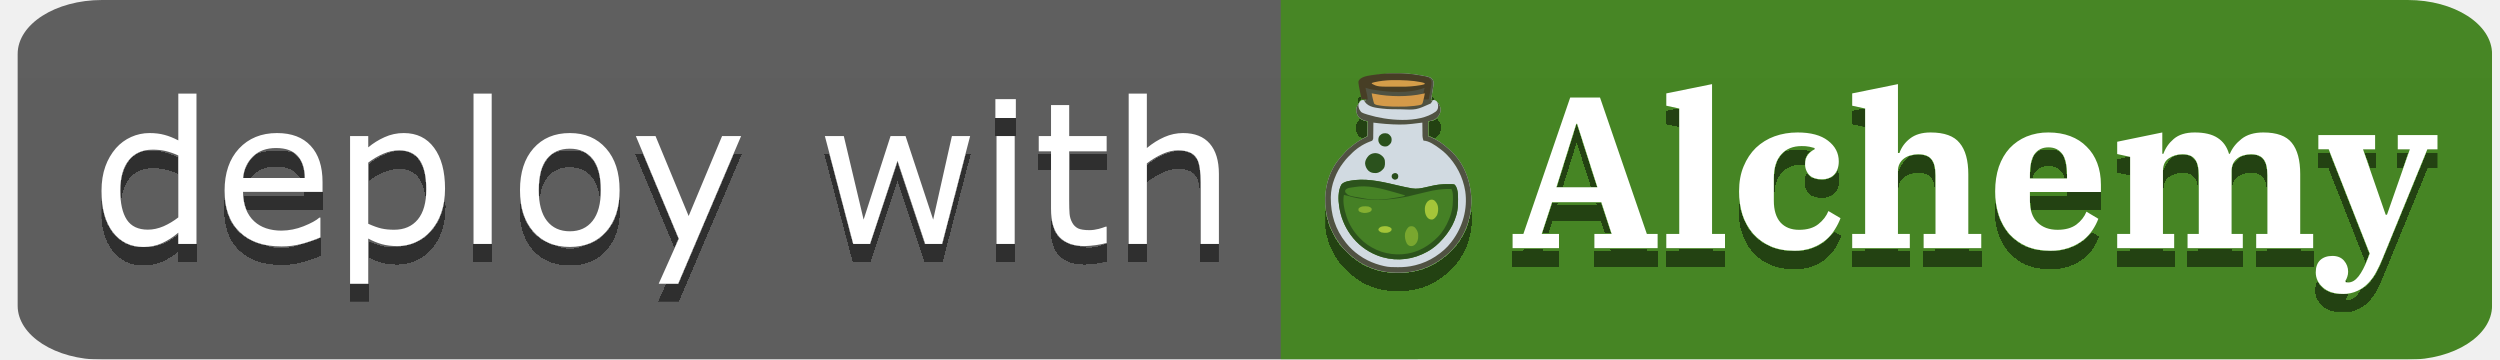
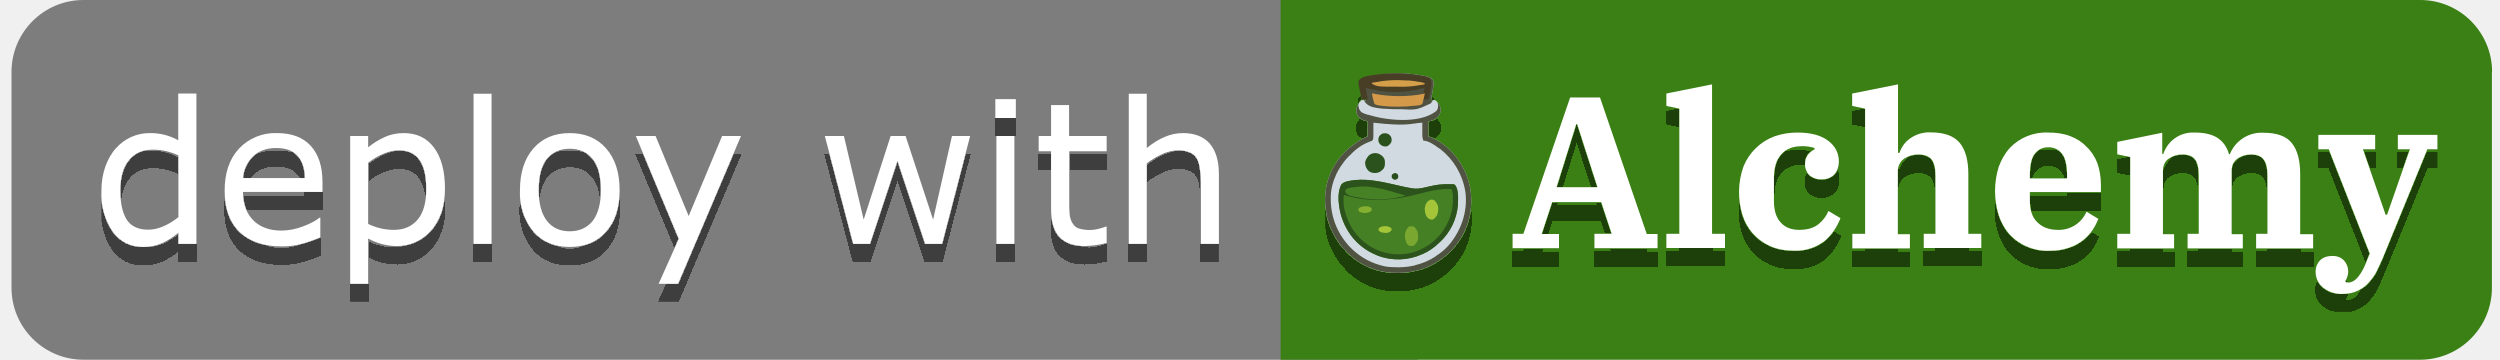
<svg xmlns="http://www.w3.org/2000/svg" width="139" height="20" fill="none">
  <g clip-path="url(#a)">
-     <mask id="b" width="139" height="20" x="0" y="0" maskUnits="userSpaceOnUse" style="mask-type:luminance">
-       <path fill="#fff" d="M133.868 0H5.672C3.082 0 .982 1.343.982 3v14c0 1.657 2.1 3 4.69 3h128.196c2.59 0 4.69-1.343 4.69-3V3c0-1.657-2.1-3-4.69-3Z" />
-     </mask>
-     <g mask="url(#b)">
-       <path fill="#555" d="M78.83 0H.642v20h78.186V0Z" />
-       <path fill="#3A8014" d="M138.558 0h-67.35v20h67.35V0Z" />
-       <path fill="url(#c)" d="M138.558 0H-4.779v20h143.337V0Z" />
+     <path fill="#7D7D7D" d="M78.83 0H4.64a4 4 0 0 0-4 4v12a4 4 0 0 0 4 4h74.19V0Z" />
+     <path fill="#3A8014" d="M138.56 4a4 4 0 0 0-4-4H71.2v20h63.35a4 4 0 0 0 4-4V4Z" />
+     <g fill="#fff" filter="url(#b)">
+       <path d="M10.92 13.56h-1v-.62c-.3.25-.6.44-.91.58-.32.14-.66.21-1.03.21-.72 0-1.29-.28-1.7-.83a3.71 3.71 0 0 1-.64-2.29 4 4 0 0 1 .22-1.36c.15-.4.34-.74.59-1.01a2.48 2.48 0 0 1 1.86-.84 3.12 3.12 0 0 1 1.6.4V5.2h1.01v8.36Zm-1-1.47V8.64a3.32 3.32 0 0 0-1.43-.32c-.58 0-1.02.2-1.33.6-.32.39-.47.94-.47 1.67 0 .71.12 1.25.36 1.63.24.36.64.55 1.17.55.29 0 .58-.06.87-.19.3-.13.57-.3.82-.5Zm8.01-1.42h-4.42c0 .37.06.69.17.97a1.82 1.82 0 0 0 1.12 1.05c.25.09.54.13.84.13.41 0 .82-.08 1.23-.24.42-.16.72-.33.9-.48h.04v1.1c-.34.14-.68.26-1.04.36-.35.1-.72.14-1.11.14-1 0-1.78-.27-2.34-.8-.55-.54-.83-1.3-.83-2.3 0-.98.26-1.76.8-2.34a2.76 2.76 0 0 1 2.11-.86c.81 0 1.44.23 1.87.7.44.48.66 1.15.66 2.02v.55Zm-.98-.77c0-.53-.14-.94-.4-1.23-.26-.3-.66-.44-1.2-.44-.54 0-.97.16-1.3.48-.31.32-.5.71-.54 1.19h3.44Zm7.79.6c0 .48-.07.92-.2 1.33-.15.4-.34.74-.6 1.02a2.5 2.5 0 0 1-1.85.83 3.28 3.28 0 0 1-1.62-.42v2.52h-1V7.56h1v.63c.27-.22.57-.41.9-.56.34-.16.7-.23 1.08-.23.72 0 1.29.27 1.69.82.4.54.6 1.3.6 2.27Zm-1.04.02c0-.73-.12-1.27-.37-1.62-.25-.36-.63-.54-1.14-.54-.29 0-.58.06-.87.19-.3.12-.58.29-.85.5v3.4a3.23 3.23 0 0 0 1.44.33c.57 0 1-.2 1.32-.58.31-.37.47-.94.47-1.68Zm3.64 3.04h-1.01V5.21h1v8.35Zm7.11-2.99c0 .97-.25 1.75-.75 2.31-.5.57-1.18.85-2.02.85-.85 0-1.52-.28-2.02-.85a3.38 3.38 0 0 1-.75-2.31c0-.98.25-1.75.75-2.32.5-.57 1.17-.85 2.02-.85.84 0 1.52.28 2.02.85s.75 1.34.75 2.32Zm-1.04 0c0-.78-.15-1.36-.46-1.73-.3-.38-.73-.57-1.27-.57s-.97.19-1.28.57c-.3.37-.45.95-.45 1.73 0 .75.16 1.32.46 1.71.3.39.73.58 1.27.58s.96-.2 1.27-.57c.3-.4.46-.96.46-1.72Zm7.79-3.01-3.5 8.22h-1.08l1.12-2.5-2.39-5.72h1.1l1.84 4.45 1.86-4.45h1.06Zm12.74 0-1.56 6h-.94L49.9 8.94l-1.53 4.62h-.93l-1.58-6h1.06l1.1 4.65 1.5-4.65h.83l1.53 4.65 1.05-4.65h1.01Zm2.54-1h-1.14V5.51h1.14v1.05Zm-.06 7H55.4v-6h1v6Zm5.11-.05a5.5 5.5 0 0 1-1.22.17c-.61 0-1.08-.16-1.4-.5-.31-.32-.47-.85-.47-1.58V8.41h-.69v-.85h.69V5.84h1v1.72h2.09v.85h-2.08v2.74c0 .31 0 .56.02.74.01.17.06.34.15.5.08.14.18.24.32.3a2.05 2.05 0 0 0 1.15.03c.18-.04.3-.09.39-.12h.05v.91Zm6.24.05h-1v-3.41c0-.28-.02-.54-.06-.78a1.54 1.54 0 0 0-.17-.57.8.8 0 0 0-.4-.33 1.62 1.62 0 0 0-.65-.11c-.27 0-.56.07-.86.2-.3.14-.59.31-.87.52v4.48h-1V5.21h1v3.02c.32-.26.65-.47.98-.61.34-.15.68-.22 1.04-.22.65 0 1.14.2 1.48.58.34.4.51.96.51 1.69v3.9Z" />
    </g>
-     <g fill="#fff" filter="url(#d)">
-       <path d="M10.924 13.564h-1.01v-.629a3.69 3.69 0 0 1-.908.586c-.315.14-.657.21-1.026.21-.716 0-1.285-.277-1.708-.828-.419-.552-.628-1.316-.628-2.293 0-.509.072-.962.215-1.36a3.19 3.19 0 0 1 .59-1.014 2.482 2.482 0 0 1 1.86-.838c.314 0 .593.034.837.102.243.064.5.166.768.306v-2.6h1.01v8.358Zm-1.01-1.477V8.644a3.79 3.79 0 0 0-.73-.253 3.324 3.324 0 0 0-.704-.07c-.566 0-1.006.197-1.321.591-.315.394-.473.953-.473 1.676 0 .713.122 1.255.365 1.628.244.368.634.553 1.171.553.287 0 .577-.063.87-.188.294-.13.568-.294.822-.494Zm8.019-1.418h-4.42c0 .368.055.69.166.966.111.273.263.496.457.672.186.172.406.3.66.386.258.086.541.13.849.13a3.36 3.36 0 0 0 1.23-.242c.415-.165.71-.326.886-.484h.054v1.101a8.34 8.34 0 0 1-1.042.36 4.231 4.231 0 0 1-1.117.145c-.996 0-1.773-.268-2.331-.805-.559-.541-.838-1.307-.838-2.3 0-.98.267-1.76.8-2.336.537-.576 1.243-.864 2.116-.864.81 0 1.433.236 1.87.709.44.472.66 1.144.66 2.014v.548Zm-.983-.774c-.003-.53-.138-.94-.403-1.23-.261-.29-.66-.435-1.197-.435-.541 0-.973.16-1.295.478-.319.319-.5.715-.542 1.187h3.437Zm7.794.596c0 .487-.07.933-.21 1.338a2.92 2.92 0 0 1-.59 1.02 2.446 2.446 0 0 1-1.853.833c-.312 0-.595-.034-.85-.102a3.52 3.52 0 0 1-.767-.317v2.514h-1.01V7.564h1.01v.629c.268-.226.569-.414.902-.564a2.552 2.552 0 0 1 1.074-.231c.724 0 1.286.274 1.687.821.404.545.607 1.302.607 2.272Zm-1.042.027c0-.723-.124-1.264-.371-1.622-.247-.358-.627-.537-1.139-.537-.29 0-.582.063-.875.188-.294.125-.575.29-.843.494v3.4c.286.129.531.217.735.263.208.047.443.07.704.07.562 0 1-.19 1.316-.57.315-.379.473-.941.473-1.686Zm3.636 3.046h-1.01V5.206h1.01v8.358Zm7.112-2.997c0 .977-.252 1.749-.753 2.315-.501.565-1.172.848-2.014.848-.849 0-1.523-.283-2.025-.848-.498-.566-.746-1.338-.746-2.315 0-.978.248-1.75.746-2.315.502-.57 1.176-.854 2.025-.854.842 0 1.513.284 2.014.854.502.565.752 1.337.752 2.315Zm-1.043 0c0-.777-.152-1.354-.456-1.73-.305-.38-.727-.57-1.268-.57-.548 0-.974.19-1.278.57-.301.376-.451.953-.451 1.73 0 .752.152 1.323.456 1.713.305.387.729.58 1.273.58.537 0 .958-.192 1.262-.575.308-.386.462-.96.462-1.718Zm7.799-3.003-3.502 8.212h-1.08l1.118-2.502-2.39-5.71h1.095l1.842 4.447 1.859-4.447h1.058Zm12.734 0-1.562 6h-.935l-1.541-4.625-1.53 4.625h-.93l-1.58-6h1.053l1.102 4.646 1.498-4.646h.833l1.536 4.646 1.042-4.646h1.015Zm2.541-1.004h-1.138V5.512h1.138V6.56Zm-.064 7.004h-1.01v-6h1.01v6Zm5.113-.054a5.498 5.498 0 0 1-1.219.172c-.612 0-1.078-.165-1.397-.494-.318-.33-.477-.858-.477-1.585v-3.19h-.683v-.849h.683V5.84h1.01v1.724h2.083v.849h-2.084v2.734c0 .315.007.562.022.74.014.176.064.341.15.495a.744.744 0 0 0 .322.317c.14.064.351.097.634.097.165 0 .337-.024.516-.07a3.94 3.94 0 0 0 .386-.124h.054v.908Zm6.242.054h-1.01v-3.416c0-.276-.016-.534-.049-.774-.032-.243-.091-.433-.177-.57a.802.802 0 0 0-.387-.332c-.168-.075-.386-.113-.655-.113-.276 0-.564.068-.865.204-.3.136-.589.31-.864.521v4.48h-1.01V5.206h1.01V8.23c.315-.261.64-.465.977-.612.337-.147.682-.22 1.037-.22.648 0 1.142.195 1.482.585.34.39.51.953.51 1.687v3.894Z" />
-     </g>
-     <g filter="url(#e)">
-       <path fill="#fff" d="M84.1 13.005h.6l2.604-7.584h1.656l2.604 7.584h.6v.792h-3.516v-.792h.96l-.576-1.764h-2.736l-.576 1.764h.96v.792H84.1v-.792Zm2.436-2.592h2.28l-1.128-3.528h-.048l-1.104 3.528Zm6.11 2.592h.72V6.033l-.72-.156v-.684l2.544-.516v8.328h.72v.792h-3.264v-.792Zm7.118.936c-.504 0-.947-.084-1.331-.252a2.799 2.799 0 0 1-.96-.696 3.104 3.104 0 0 1-.588-1.044 4.271 4.271 0 0 1-.193-1.308c0-.528.085-.992.253-1.392.168-.408.396-.752.684-1.032a2.98 2.98 0 0 1 1.031-.636c.4-.144.829-.216 1.285-.216.735 0 1.299.152 1.691.456.4.304.6.688.6 1.152 0 .304-.084.548-.252.732-.168.176-.4.264-.696.264-.296 0-.524-.076-.684-.228a.844.844 0 0 1-.24-.624c0-.208.052-.38.156-.516.112-.136.236-.236.372-.3V8.23a3.763 3.763 0 0 0-.288-.072 2.019 2.019 0 0 0-.432-.036c-.487 0-.867.156-1.14.468-.272.304-.407.744-.407 1.32v1.248c0 .528.124.932.371 1.212.249.272.593.408 1.032.408.448 0 .804-.104 1.068-.312.264-.208.452-.452.564-.732l.672.396c-.072.2-.176.408-.312.624a2.32 2.32 0 0 1-.504.588c-.208.176-.456.32-.744.432a2.771 2.771 0 0 1-1.008.168Zm3.218-.936h.72V6.033l-.72-.156v-.684l2.544-.516v3.828h.084c.112-.32.308-.588.588-.804.288-.224.668-.336 1.14-.336.768 0 1.308.196 1.62.588.32.384.48.964.48 1.74v3.312h.72v.792h-3.204v-.792h.66V9.753c0-.424-.076-.724-.228-.9-.144-.184-.392-.276-.744-.276-.136 0-.272.02-.408.06a1.056 1.056 0 0 0-.36.168.837.837 0 0 0-.348.708v3.492h.66v.792h-3.204v-.792Zm11.021.936c-.496 0-.936-.08-1.32-.24a2.876 2.876 0 0 1-.96-.684 3.104 3.104 0 0 1-.588-1.044 4.189 4.189 0 0 1-.204-1.332c0-.504.068-.96.204-1.368.144-.408.344-.752.6-1.032.264-.28.576-.496.936-.648a3.177 3.177 0 0 1 1.224-.228c.448 0 .852.068 1.212.204.36.136.664.332.912.588.256.248.452.552.588.912.136.36.204.76.204 1.2v.408h-3.948v.48c0 .536.14.94.42 1.212.28.272.652.408 1.116.408.432 0 .78-.096 1.044-.288.264-.2.452-.44.564-.72l.66.396c-.072.2-.176.404-.312.612-.136.208-.312.4-.528.576a2.886 2.886 0 0 1-.78.42 3.009 3.009 0 0 1-1.044.168Zm-1.14-4.02h2.064v-.168c0-.576-.092-.98-.276-1.212-.184-.232-.436-.348-.756-.348s-.572.116-.756.348c-.184.232-.276.636-.276 1.212v.168Zm4.853 3.084h.72V8.721l-.72-.156v-.684l2.508-.516v1.188h.06c.112-.32.304-.596.576-.828.28-.24.668-.36 1.164-.36.544 0 .968.1 1.272.3.312.2.524.496.636.888h.048c.128-.312.344-.588.648-.828.304-.24.708-.36 1.212-.36.752 0 1.28.192 1.584.576.312.384.468.964.468 1.74v3.324h.72v.792h-3.168v-.792h.624V9.753c0-.424-.072-.724-.216-.9-.136-.184-.372-.276-.708-.276-.136 0-.268.02-.396.06a.938.938 0 0 0-.348.168.856.856 0 0 0-.24.288.984.984 0 0 0-.084.42v3.492h.624v.792h-3.072v-.792h.624V9.753c0-.424-.072-.724-.216-.9-.136-.184-.368-.276-.696-.276-.28 0-.532.076-.756.228-.216.144-.324.38-.324.708v3.492h.624v.792h-3.168v-.792Zm12.552 3.336c-.48 0-.852-.12-1.116-.36-.264-.232-.396-.512-.396-.84 0-.288.08-.512.24-.672.168-.16.396-.24.684-.24.28 0 .496.088.648.264.152.176.228.38.228.612 0 .104-.016.2-.048.288a.868.868 0 0 1-.108.228l.024.072a.57.57 0 0 0 .132.012c.208 0 .4-.112.576-.336.176-.224.344-.544.504-.96l.12-.312-2.28-5.796h-.576V7.51h3.156v.792h-.672l1.26 3.636h.072l1.272-3.636h-.672V7.51h2.208v.792h-.564l-2.52 6.144a6.965 6.965 0 0 1-.312.66c-.12.232-.264.436-.432.612a1.953 1.953 0 0 1-.6.444 1.78 1.78 0 0 1-.828.18Z" />
-       <path fill="#D1DAE1" d="M77.643 4.083h.166c.348 0 .691.022 1.034.082l.038.006c.642.11.642.11.772.258.093.134.045.317.02.47l-.009.054a42.333 42.333 0 0 1-.046.284l-.018.11-.008.052-.008.048-.007.042c-.007.036-.007.036-.023.085l.037.004c.158.021.298.06.4.19.093.146.128.3.09.47a.694.694 0 0 1-.282.386.877.877 0 0 1-.392.113v.84l.147.049c.357.148.674.365.956.627.033.03.067.06.102.089.732.635 1.123 1.625 1.188 2.568.059 1.031-.258 2.054-.942 2.84l-.027.031c-.174.2-.363.377-.576.534l-.07.057a3.946 3.946 0 0 1-2.4.79h-.145c-.855.001-1.74-.3-2.398-.846a3.758 3.758 0 0 1-.398-.351l-.024-.024a2.921 2.921 0 0 1-.335-.385l-.024-.034a4.74 4.74 0 0 1-.319-.515l-.019-.037a3.796 3.796 0 0 1-.388-1.192l-.008-.05c-.145-.964.054-1.986.644-2.777a5.45 5.45 0 0 1 .326-.386c.03-.032.057-.064.085-.097.14-.157.305-.29.472-.416l.086-.066c.215-.164.451-.289.693-.409l.017-.84-.114-.016c-.175-.041-.333-.12-.433-.273a.636.636 0 0 1-.077-.47.58.58 0 0 1 .304-.362.315.315 0 0 1 .151-.027h.07l-.01-.061-.043-.23-.018-.1c-.12-.642-.12-.642-.042-.756.184-.22.63-.252.897-.293l.05-.008a7.507 7.507 0 0 1 .195-.026c.221-.027.44-.033.663-.032Z" />
-       <path fill="#458025" d="M77.82 10.332a12.603 12.603 0 0 0 .675.14c.277.047.516-.002.785-.064l.206-.046.05-.012a3.876 3.876 0 0 1 .978-.114h.057c.23 0 .23 0 .317.035.224.256.177.758.174 1.068v.061c-.028.783-.467 1.52-1.01 2.059l-.037.04a3.005 3.005 0 0 1-.909.62l-.03.014a3.195 3.195 0 0 1-2.508.064l-.033-.013a3.287 3.287 0 0 1-1.433-1.118l-.02-.028a3.531 3.531 0 0 1-.622-1.55c-.062-.37-.071-.887.118-1.223.146-.191.537-.225.76-.255.837-.084 1.673.136 2.481.322Z" />
-       <path fill="#505242" d="M77.643 4.083h.166c.348 0 .691.022 1.034.082l.038.006c.642.11.642.11.772.258.093.134.045.317.02.47l-.009.054a42.333 42.333 0 0 1-.046.284l-.018.11-.008.052-.008.048-.007.042c-.007.036-.007.036-.023.085l.037.004c.158.021.298.06.4.19.093.146.128.3.09.47a.694.694 0 0 1-.282.386.877.877 0 0 1-.392.113v.84l.147.049c.357.148.674.365.956.627.033.03.067.06.102.089.732.635 1.123 1.625 1.188 2.568.059 1.031-.258 2.054-.942 2.84l-.027.031c-.174.2-.363.377-.576.534l-.07.057a3.946 3.946 0 0 1-2.4.79h-.145c-.855.001-1.74-.3-2.398-.846a3.758 3.758 0 0 1-.398-.351l-.024-.024a2.921 2.921 0 0 1-.335-.385l-.024-.034a4.74 4.74 0 0 1-.319-.515l-.019-.037a3.797 3.797 0 0 1-.388-1.192l-.008-.05c-.145-.964.054-1.986.644-2.777a5.45 5.45 0 0 1 .326-.386c.03-.032.057-.064.085-.097.14-.157.305-.29.472-.416l.086-.066c.215-.164.451-.289.693-.409l.017-.84-.114-.016c-.175-.041-.333-.12-.433-.273a.636.636 0 0 1-.077-.47.58.58 0 0 1 .304-.362.315.315 0 0 1 .151-.027h.07l-.01-.061-.043-.23-.018-.1c-.12-.642-.12-.642-.042-.756.184-.22.63-.252.897-.293l.05-.008a7.507 7.507 0 0 1 .195-.026c.221-.027.44-.033.663-.032ZM76.36 6.818v.034a68.99 68.99 0 0 1-.005.487c0 .064-.002.127-.003.19v.06l-.001.056v.05a.254.254 0 0 1-.056.125c-.03.018-.03.018-.066.03l-.04.014-.042.015a2.89 2.89 0 0 0-1.058.716l-.11.107a2.69 2.69 0 0 0-.281.33l-.021.026a3.29 3.29 0 0 0-.468.846l-.016.04a2.935 2.935 0 0 0-.2 1.01v.042c-.006.925.25 1.765.835 2.495l.022.028a3.398 3.398 0 0 0 .702.66 3.34 3.34 0 0 0 .49.296 3.926 3.926 0 0 0 .916.32c.244.06.49.06.74.06h.051c.306.002.606-.025.903-.1l.052-.012a3.572 3.572 0 0 0 1.096-.476l.035-.024c.317-.21.617-.464.845-.768l.043-.056c.601-.793.886-1.791.746-2.779a3.746 3.746 0 0 0-1.07-2.084 2.77 2.77 0 0 0-.339-.284l-.046-.035c-.22-.163-.58-.417-.867-.417a.885.885 0 0 1-.057-.347v-.057l-.003-.18-.001-.12-.004-.298-.222.026-.076.01-.11.013-.033.004-.131.016c-.466.059-.954.04-1.42.006l-.04-.002c-.231-.017-.46-.045-.69-.073Z" />
-       <path fill="#2C531C" d="M77.82 10.332a12.603 12.603 0 0 0 .675.14c.277.047.516-.002.785-.064l.206-.046.05-.012a3.875 3.875 0 0 1 .978-.114h.057c.23 0 .23 0 .317.035.224.256.177.758.174 1.068v.061c-.028.783-.467 1.52-1.01 2.059l-.037.04a3.005 3.005 0 0 1-.909.62l-.03.014a3.195 3.195 0 0 1-2.508.064l-.033-.013a3.287 3.287 0 0 1-1.433-1.118l-.02-.028a3.531 3.531 0 0 1-.622-1.55c-.062-.37-.071-.887.118-1.223.146-.191.537-.225.76-.255.837-.084 1.673.136 2.481.322Zm1.503.34a9.42 9.42 0 0 1-.273.064 8.89 8.89 0 0 0-.292.07 9.5 9.5 0 0 1-1.352.257c-.833.094-1.7.065-2.503-.186a1.13 1.13 0 0 0-.18-.04c-.08.39.02.821.142 1.193l.011.033c.141.428.388.82.699 1.145l.024.025a2.76 2.76 0 0 0 .428.37 2.995 2.995 0 0 0 2.212.5l.035-.006c.635-.11 1.185-.441 1.637-.89l.025-.024c.272-.273.482-.626.625-.982l.037-.09c.049-.119.084-.24.113-.365l.01-.041c.043-.2.062-.396.062-.6v-.101c.001-.163-.001-.352-.084-.498a4.953 4.953 0 0 0-1.376.166Z" />
-       <path fill="#473E25" d="M77.453 4.083h.172c.36 0 .715.021 1.07.078l.04.007c.664.104.664.104.799.247.096.129.047.304.02.45l-.008.052-.029.162-.019.11-.035.201-.007.04a1.399 1.399 0 0 1-.024.099h-.321l-.017.03c.01-.141.032-.28.06-.419l.01-.061c.029-.148.029-.148.048-.201l-.035.014c-.83.321-2.004.236-2.868.087l-.053-.009a2.034 2.034 0 0 1-.335-.092l.011.05.04.19a22.716 22.716 0 0 0 .05.235c.013.065.02.125.017.191l-.034-.015a1.127 1.127 0 0 0-.11-.002h-.043l-.044.001h-.106l-.056-.28-.02-.095c-.122-.616-.122-.616-.042-.725.19-.212.653-.243.929-.282l.05-.007a8.48 8.48 0 0 1 .168-.021l.036-.004c.229-.027.456-.032.686-.031Z" />
-       <path fill="#D49A49" d="M76.267 5.19c.058.008.114.02.171.031.81.162 1.874.173 2.677-.009l.107-.022a5.07 5.07 0 0 1-.096.435l-.017.065a99.29 99.29 0 0 1-.01.038.207.207 0 0 1-.074.088c-.108.04-.238.051-.356.068l-.037.005a6.329 6.329 0 0 1-.888.04c-.24 0-.48-.003-.72-.025l-.039-.003a3.63 3.63 0 0 1-.39-.056l-.032-.006a.305.305 0 0 1-.16-.077.438.438 0 0 1-.033-.103l-.008-.03-.023-.095-.016-.063a2.22 2.22 0 0 1-.056-.28Z" />
-       <path fill="#D1DAE1" d="M75.825 5.57c.03.037.03.037.059.083.205.324.666.343.97.384.194.025.387.034.582.035h.04a56.858 56.858 0 0 0 .372.003c.894.04.894.04 1.705-.324.022-.032.043-.065.063-.099.05-.079.05-.079.101-.092.074.006.113.026.172.084.07.117.08.2.065.345a.342.342 0 0 1-.14.225c-.939.672-2.728.482-3.74.168l-.037-.01c-.348-.108-.348-.108-.454-.288a.517.517 0 0 1-.054-.26.525.525 0 0 1 .136-.231c.059-.037.095-.035.16-.023Z" />
-       <path fill="#468225" d="m77.462 10.67.041.011.364.106.247.07-.016.037c-.044.014-.044.014-.103.026l-.034.007-.11.021-.038.007c-.64.123-1.323.211-1.966.079a4.401 4.401 0 0 0-.144-.026c-.734-.125-.734-.125-.907-.32-.008-.057-.008-.057 0-.112.097-.144.32-.144.465-.168l.034-.006c.739-.127 1.452.064 2.167.268Z" />
-       <path fill="#D59E49" d="m78.242 4.473.039.003c.24.014.477.043.712.09l.041.008a.56.56 0 0 1 .188.062c-.008.024-.008.024-.032.052a1.218 1.218 0 0 1-.13.033l-.04.008a5.859 5.859 0 0 1-1.152.091h-.183c-1.093.003-1.093.003-1.418-.17l.016-.04a.92.92 0 0 1 .102-.03l.034-.009c.586-.138 1.22-.134 1.823-.098Z" />
-       <path fill="#2B521D" d="M76.738 8.588c.124.085.216.161.255.309.017.155.03.324-.055.462-.118.144-.236.243-.426.263-.178.002-.296-.012-.43-.132a.63.63 0 0 1-.184-.419c.007-.164.096-.302.205-.42a.545.545 0 0 1 .635-.063Z" />
-       <path fill="#79A72F" d="M78.64 12.624a.668.668 0 0 1 .206.366c.014.174.01.332-.065.473-.094.148-.175.213-.313.222-.103-.004-.177-.037-.249-.147a.92.92 0 0 1-.1-.548.727.727 0 0 1 .21-.378.317.317 0 0 1 .312.012Z" />
-       <path fill="#2A501C" d="M77.143 7.425c.096.041.154.11.207.197a.43.43 0 0 1-.01.316.534.534 0 0 1-.21.192.415.415 0 0 1-.314-.036.394.394 0 0 1-.175-.247c-.013-.119-.002-.213.07-.311.122-.124.263-.154.432-.11Z" />
-       <path fill="#A4C539" d="M79.746 11.14a.63.63 0 0 1 .197.313.909.909 0 0 1-.041.507c-.073.115-.155.224-.264.247-.125.004-.205-.022-.3-.142-.101-.158-.119-.28-.116-.494a.629.629 0 0 1 .144-.36c.116-.112.246-.147.38-.07Z" />
-       <path fill="#A4C538" d="M77.13 12.584c.096.024.16.05.217.095.04.06.038.111-.015.17a.397.397 0 0 1-.202.092 1 1 0 0 1-.323-.018c-.102-.047-.165-.091-.17-.161.014-.067.054-.102.143-.153a.818.818 0 0 1 .35-.025Z" />
-       <path fill="#84AF31" d="M76.098 11.485c.092.037.15.069.168.127.006.072-.007.119-.111.174a.768.768 0 0 1-.328.052.582.582 0 0 1-.246-.073c-.071-.056-.057-.122-.035-.184a.432.432 0 0 1 .228-.106c.116-.008.215-.011.324.01Z" />
-       <path fill="#294D1C" d="M77.624 9.626a.284.284 0 0 1 .108.09.281.281 0 0 1-.007.187c-.047.06-.094.079-.166.089-.076-.01-.118-.044-.168-.105a.228.228 0 0 1 0-.167.228.228 0 0 1 .233-.094Z" />
+     <g filter="url(#c)">
+       <path fill="#fff" d="M84.1 13h.6l2.6-7.58h1.66l2.6 7.59h.6v.79h-3.51V13h.96l-.58-1.76H86.3l-.58 1.77h.96v.79H84.1V13Zm2.44-2.59h2.28L87.69 6.9h-.05l-1.1 3.52ZM92.65 13h.72V6.04l-.72-.15V5.2l2.54-.51V13h.72v.79h-3.26V13Zm7.11.94c-.5 0-.94-.08-1.33-.25a2.8 2.8 0 0 1-1.55-1.74 4.27 4.27 0 0 1 .06-2.7 2.98 2.98 0 0 1 1.72-1.67c.4-.14.83-.21 1.28-.21.74 0 1.3.15 1.7.45.4.3.6.69.6 1.15 0 .3-.09.55-.26.74a.92.92 0 0 1-.7.26.96.96 0 0 1-.68-.23.84.84 0 0 1-.24-.62c0-.21.06-.38.16-.52.11-.13.24-.23.37-.3v-.07a2.02 2.02 0 0 0-.72-.1c-.49 0-.87.15-1.14.46-.27.3-.4.74-.4 1.32v1.25c0 .53.12.93.37 1.2.24.28.59.42 1.03.42.45 0 .8-.1 1.07-.31.26-.21.45-.46.56-.74l.67.4a3.24 3.24 0 0 1-.81 1.21 2.6 2.6 0 0 1-1.76.6Zm3.22-.94h.72V6.04l-.72-.15V5.2l2.55-.51V8.5h.08c.11-.32.3-.6.59-.8a1.8 1.8 0 0 1 1.14-.34c.77 0 1.3.2 1.62.58.32.39.48.97.48 1.74V13h.72v.79h-3.2V13h.65V9.76c0-.42-.07-.72-.22-.9-.15-.18-.4-.27-.75-.27a1.44 1.44 0 0 0-.77.23.84.84 0 0 0-.35.7v3.5h.67v.79h-3.2V13Zm11.02.94a2.88 2.88 0 0 1-2.28-.92 3.1 3.1 0 0 1-.59-1.05 4.53 4.53 0 0 1 0-2.7c.15-.4.35-.75.6-1.03a2.78 2.78 0 0 1 2.16-.87c.45 0 .86.06 1.22.2s.66.33.9.59c.27.25.46.55.6.9.13.37.2.77.2 1.2v.42h-3.95v.48c0 .53.14.94.42 1.2.28.28.66.42 1.12.42a1.67 1.67 0 0 0 1.61-1.01l.66.4c-.08.2-.18.4-.31.6a2.54 2.54 0 0 1-1.31 1 3 3 0 0 1-1.05.17Zm-1.14-4.02h2.07v-.17c0-.57-.1-.98-.28-1.2a.91.91 0 0 0-.76-.36.91.91 0 0 0-.75.35c-.19.23-.28.64-.28 1.21v.17Zm4.86 3.08h.72V8.73l-.72-.15v-.69l2.5-.51v1.18h.06a1.73 1.73 0 0 1 1.74-1.19c.55 0 .97.1 1.28.3.3.2.52.5.63.9h.05a1.9 1.9 0 0 1 1.86-1.19c.75 0 1.28.19 1.58.57.32.39.47.97.47 1.74v3.33h.72v.79h-3.17V13h.63V9.76c0-.42-.07-.72-.22-.9-.13-.18-.37-.27-.7-.27a1.32 1.32 0 0 0-.75.23.86.86 0 0 0-.24.28.98.98 0 0 0-.08.42v3.5h.62v.79h-3.07V13h.62V9.76c0-.42-.07-.72-.21-.9-.14-.18-.37-.27-.7-.27-.28 0-.53.07-.76.23-.21.14-.32.38-.32.7v3.5h.62v.79h-3.16V13Zm12.55 3.34a1.6 1.6 0 0 1-1.12-.36 1.1 1.1 0 0 1-.4-.84.9.9 0 0 1 .25-.67c.16-.16.4-.24.68-.24s.5.09.65.26a.9.9 0 0 1 .18.9.87.87 0 0 1-.11.23l.02.07.14.02c.2 0 .4-.12.57-.34.18-.22.35-.54.5-.96l.13-.31-2.28-5.8h-.58v-.8h3.16v.8h-.68l1.26 3.64h.08l1.27-3.64h-.67v-.8h2.2v.8h-.56l-2.52 6.15-.31.66a2.7 2.7 0 0 1-.43.6c-.17.2-.37.34-.6.45-.24.12-.51.18-.83.18Z" />
+       <path fill="#D1DAE1" d="M77.64 4.08h.17c.35 0 .69.03 1.03.08l.04.01c.64.11.64.11.77.26.1.13.05.32.02.47v.05a42.33 42.33 0 0 1-.05.29l-.02.1v.06l-.02.05v.04l-.03.08h.04c.16.03.3.07.4.2.1.14.13.3.1.47a.7.7 0 0 1-.3.38.88.88 0 0 1-.38.12v.84l.14.05a3.22 3.22 0 0 1 1.06.71 3.96 3.96 0 0 1 .25 5.4l-.03.04c-.17.2-.36.38-.58.54l-.07.05c-.67.52-1.54.8-2.4.8h-.14a3.81 3.81 0 0 1-2.8-1.2l-.02-.03a2.92 2.92 0 0 1-.34-.38l-.02-.04a4.74 4.74 0 0 1-.32-.51l-.02-.04a3.8 3.8 0 0 1-.39-1.2v-.04a3.73 3.73 0 0 1 1.52-3.68l.09-.06c.22-.17.45-.3.7-.41l.01-.84-.11-.02a.67.67 0 0 1-.44-.27.63.63 0 0 1-.07-.47.58.58 0 0 1 .3-.36c.05-.03.1-.03.15-.03h.07l-.01-.06-.04-.23-.02-.1c-.12-.64-.12-.64-.04-.76.18-.22.63-.25.9-.3h.04a7.5 7.5 0 0 1 .86-.06Z" />
+       <path fill="#458025" d="M77.82 10.33a12.6 12.6 0 0 0 .68.14c.27.05.51 0 .78-.06l.2-.05.06-.01a3.88 3.88 0 0 1 .97-.11h.06c.23 0 .23 0 .32.03.22.26.18.76.17 1.07v.06a3.18 3.18 0 0 1-1 2.06l-.05.04a3 3 0 0 1-.9.62l-.03.01a3.2 3.2 0 0 1-2.51.07l-.04-.02a3.29 3.29 0 0 1-1.43-1.11l-.02-.03a3.53 3.53 0 0 1-.62-1.55c-.06-.37-.07-.89.12-1.23.14-.19.54-.22.76-.25.84-.08 1.67.14 2.48.32Z" />
+       <path fill="#505242" d="M77.64 4.08h.17c.35 0 .69.03 1.03.08l.04.01c.64.11.64.11.77.26.1.13.05.32.02.47v.05a42.33 42.33 0 0 1-.05.29l-.02.1v.06l-.02.05v.04l-.03.08h.04c.16.03.3.07.4.2.1.14.13.3.1.47a.7.7 0 0 1-.3.38.88.88 0 0 1-.38.12v.84l.14.05a3.22 3.22 0 0 1 1.06.71 3.96 3.96 0 0 1 .25 5.4l-.03.04c-.17.2-.36.38-.58.54l-.07.05c-.67.52-1.54.8-2.4.8h-.14a3.81 3.81 0 0 1-2.8-1.2l-.02-.03a2.92 2.92 0 0 1-.34-.38l-.02-.04a4.74 4.74 0 0 1-.32-.51l-.02-.04a3.8 3.8 0 0 1-.39-1.2v-.04a3.73 3.73 0 0 1 1.52-3.68l.09-.06c.22-.17.45-.3.7-.41l.01-.84-.11-.02a.67.67 0 0 1-.44-.27.63.63 0 0 1-.07-.47.58.58 0 0 1 .3-.36c.05-.03.1-.03.15-.03h.07l-.01-.06-.04-.23-.02-.1c-.12-.64-.12-.64-.04-.76.18-.22.63-.25.9-.3h.04a7.5 7.5 0 0 1 .86-.06Zm-1.28 2.74v.03a68.99 68.99 0 0 1 0 .49v.25l-.01.06v.04c0 .06-.02.09-.06.13l-.06.03-.04.01-.04.02c-.41.15-.76.4-1.06.72l-.11.1c-.1.1-.2.22-.28.33l-.02.03c-.2.26-.36.54-.47.84l-.02.04c-.12.32-.2.67-.2 1.01V11a3.82 3.82 0 0 0 2.05 3.47 3.93 3.93 0 0 0 .92.33c.24.06.49.05.74.06h.05c.3 0 .6-.03.9-.1l.05-.02c.4-.1.76-.25 1.1-.47l.03-.03c.32-.2.62-.46.85-.76l.04-.06c.6-.8.89-1.8.75-2.78a3.75 3.75 0 0 0-1.41-2.37L80 8.24c-.22-.17-.58-.42-.86-.42a.89.89 0 0 1-.06-.35v-.65l-.23.02-.08.01-.1.02h-.04c-.07 0-.07 0-.13.02-.47.06-.95.04-1.42 0h-.04l-.7-.07Z" />
+       <path fill="#2C531C" d="M77.82 10.33a12.6 12.6 0 0 0 .68.14c.27.05.51 0 .78-.06l.2-.05.06-.01a3.88 3.88 0 0 1 .97-.11h.06c.23 0 .23 0 .32.03.22.26.18.76.17 1.07v.06a3.18 3.18 0 0 1-1 2.06l-.05.04a3 3 0 0 1-.9.62l-.03.01a3.2 3.2 0 0 1-2.51.07l-.04-.02a3.29 3.29 0 0 1-1.43-1.11l-.02-.03a3.53 3.53 0 0 1-.62-1.55c-.06-.37-.07-.89.12-1.23.14-.19.54-.22.76-.25.84-.08 1.67.14 2.48.32Zm1.5.34a9.42 9.42 0 0 1-.56.14 9.5 9.5 0 0 1-1.35.25 6.14 6.14 0 0 1-2.69-.22 2.4 2.4 0 0 0 .16 1.22c.14.43.38.82.7 1.15l.02.02a2.76 2.76 0 0 0 .43.37 3 3 0 0 0 2.2.5h.04a3.08 3.08 0 0 0 2.3-1.9l.03-.09c.05-.12.08-.24.11-.36l.01-.04a2.73 2.73 0 0 0 .06-.7 1 1 0 0 0-.08-.5c-.48-.02-.92.05-1.38.16Z" />
+       <path fill="#473E25" d="M77.45 4.08h.17c.36 0 .72.02 1.08.08h.03c.67.11.67.11.8.26.1.12.05.3.02.44v.06l-.03.16-.02.1-.04.21v.04l-.03.1h-.32l-.02.03.06-.42.01-.06.05-.2-.03.01a5.92 5.92 0 0 1-3.26-.01l.01.05.04.19a22.72 22.72 0 0 0 .05.23l.02.2-.03-.02a1.13 1.13 0 0 0-.16 0h-.14l-.06-.28-.02-.1c-.13-.61-.13-.61-.05-.72.2-.21.66-.24.93-.28a478.78 478.78 0 0 1 .22-.03h.04c.23-.03.45-.04.68-.04Z" />
+       <path fill="#D49A49" d="M76.27 5.19c.06 0 .11.02.17.03.8.16 1.87.17 2.68 0l.1-.03a5.07 5.07 0 0 1-.1.44l-.01.06-.01.04a.2.2 0 0 1-.08.09c-.1.04-.23.05-.35.06h-.04a6.33 6.33 0 0 1-.89.05c-.24 0-.48 0-.72-.03H77a3.63 3.63 0 0 1-.4-.05l-.03-.01a.3.3 0 0 1-.16-.08.44.44 0 0 1-.03-.1v-.03c-.02-.03-.02-.06-.03-.1l-.02-.06-.05-.28Z" />
+       <path fill="#D1DAE1" d="m75.83 5.57.05.08c.2.33.67.35.97.39l.59.03h.04a56.86 56.86 0 0 0 .37 0c.9.05.9.05 1.7-.32l.07-.1c.05-.08.05-.08.1-.09.07 0 .11.03.17.08.07.12.08.2.06.35a.34.34 0 0 1-.14.22c-.93.68-2.72.49-3.74.17h-.03c-.35-.12-.35-.12-.46-.3a.52.52 0 0 1-.05-.26c.02-.1.08-.16.14-.23.05-.03.09-.03.16-.02Z" />
+       <path fill="#468225" d="M77.46 10.67a4.36 4.36 0 0 0 .4.12l.25.07-.01.03-.1.03h-.04l-.1.03h-.05a5.13 5.13 0 0 1-2.1.06c-.74-.13-.74-.13-.91-.32v-.11c.1-.15.32-.15.46-.17h.03c.74-.13 1.46.06 2.17.26Z" />
+       <path fill="#D59E49" d="M78.24 4.47h.04c.24.02.48.05.71.1h.04c.07.02.13.03.2.07l-.04.05-.13.03h-.04a5.86 5.86 0 0 1-1.33.1c-1.1 0-1.1 0-1.42-.17l.01-.04a.92.92 0 0 1 .1-.03h.04a6.37 6.37 0 0 1 1.82-.1Z" />
+       <path fill="#2B521D" d="M76.74 8.59c.12.08.21.16.25.3.02.16.03.33-.05.47-.12.14-.24.24-.43.26-.18 0-.3-.01-.43-.13a.63.63 0 0 1-.18-.42c0-.16.1-.3.2-.42a.54.54 0 0 1 .64-.06Z" />
+       <path fill="#79A72F" d="M78.64 12.62c.1.09.17.22.2.37.02.17.02.33-.06.47-.1.15-.17.22-.31.22-.1 0-.18-.03-.25-.14a.92.92 0 0 1-.1-.55.73.73 0 0 1 .2-.38c.1-.05.23-.05.32.01Z" />
+       <path fill="#2A501C" d="M77.14 7.43c.1.04.16.1.21.2.03.1.04.21-.01.3a.53.53 0 0 1-.21.2.41.41 0 0 1-.31-.04.4.4 0 0 1-.18-.24c-.01-.12 0-.22.07-.31.12-.13.26-.16.43-.11Z" />
+       <path fill="#A4C539" d="M79.75 11.14a.7.7 0 0 1 .2.31.9.9 0 0 1-.05.51c-.07.11-.15.22-.26.25-.13 0-.2-.03-.3-.14a.83.83 0 0 1-.12-.5.63.63 0 0 1 .15-.36c.11-.11.24-.15.38-.07Z" />
+       <path fill="#A4C538" d="M77.13 12.58c.1.03.16.05.22.1.04.06.03.11-.02.17a.4.4 0 0 1-.2.1 1 1 0 0 1-.32-.03c-.1-.04-.17-.09-.17-.16.01-.07.05-.1.14-.15a.8.8 0 0 1 .35-.03Z" />
+       <path fill="#84AF31" d="M76.1 11.49c.09.03.15.06.17.12 0 .07-.01.12-.12.18a.8.8 0 0 1-.32.05.58.58 0 0 1-.25-.07c-.07-.06-.06-.13-.03-.19a.43.43 0 0 1 .22-.1c.12-.01.22-.02.33 0Z" />
+       <path fill="#294D1C" d="M77.62 9.63a.2.2 0 0 1 .11.09c.02.06.02.12 0 .18a.3.3 0 0 1-.17.1.28.28 0 0 1-.17-.11.23.23 0 0 1 0-.17c.06-.08.14-.1.23-.1Z" />
    </g>
  </g>
  <defs>
-     <filter id="d" width="62.127" height="11.57" x="5.644" y="5.206" color-interpolation-filters="sRGB" filterUnits="userSpaceOnUse">
+     <filter id="b" width="62.13" height="11.57" x="5.64" y="5.21" color-interpolation-filters="sRGB" filterUnits="userSpaceOnUse">
      <feFlood flood-opacity="0" result="BackgroundImageFix" />
      <feColorMatrix in="SourceAlpha" result="hardAlpha" values="0 0 0 0 0 0 0 0 0 0 0 0 0 0 0 0 0 0 127 0" />
      <feOffset dy="1" />
      <feComposite in2="hardAlpha" operator="out" />
      <feColorMatrix values="0 0 0 0 0 0 0 0 0 0 0 0 0 0 0 0 0 0 0.5 0" />
      <feBlend in2="BackgroundImageFix" result="effect1_dropShadow_1_64" />
      <feBlend in="SourceGraphic" in2="effect1_dropShadow_1_64" result="shape" />
    </filter>
-     <filter id="e" width="61.842" height="13.259" x="73.682" y="4.083" color-interpolation-filters="sRGB" filterUnits="userSpaceOnUse">
+     <filter id="c" width="61.84" height="13.26" x="73.68" y="4.08" color-interpolation-filters="sRGB" filterUnits="userSpaceOnUse">
      <feFlood flood-opacity="0" result="BackgroundImageFix" />
      <feColorMatrix in="SourceAlpha" result="hardAlpha" values="0 0 0 0 0 0 0 0 0 0 0 0 0 0 0 0 0 0 127 0" />
      <feOffset dy="1" />
      <feComposite in2="hardAlpha" operator="out" />
      <feColorMatrix values="0 0 0 0 0 0 0 0 0 0 0 0 0 0 0 0 0 0 0.5 0" />
      <feBlend in2="BackgroundImageFix" result="effect1_dropShadow_1_64" />
      <feBlend in="SourceGraphic" in2="effect1_dropShadow_1_64" result="shape" />
    </filter>
-     <linearGradient id="c" x1="-4.779" x2="-4.779" y1="0" y2="400" gradientUnits="userSpaceOnUse">
-       <stop stop-color="#BBB" stop-opacity=".1" />
-       <stop offset="1" stop-opacity=".1" />
-     </linearGradient>
    <clipPath id="a">
      <path fill="#fff" d="M0 0h139v20H0z" />
    </clipPath>
  </defs>
</svg>
